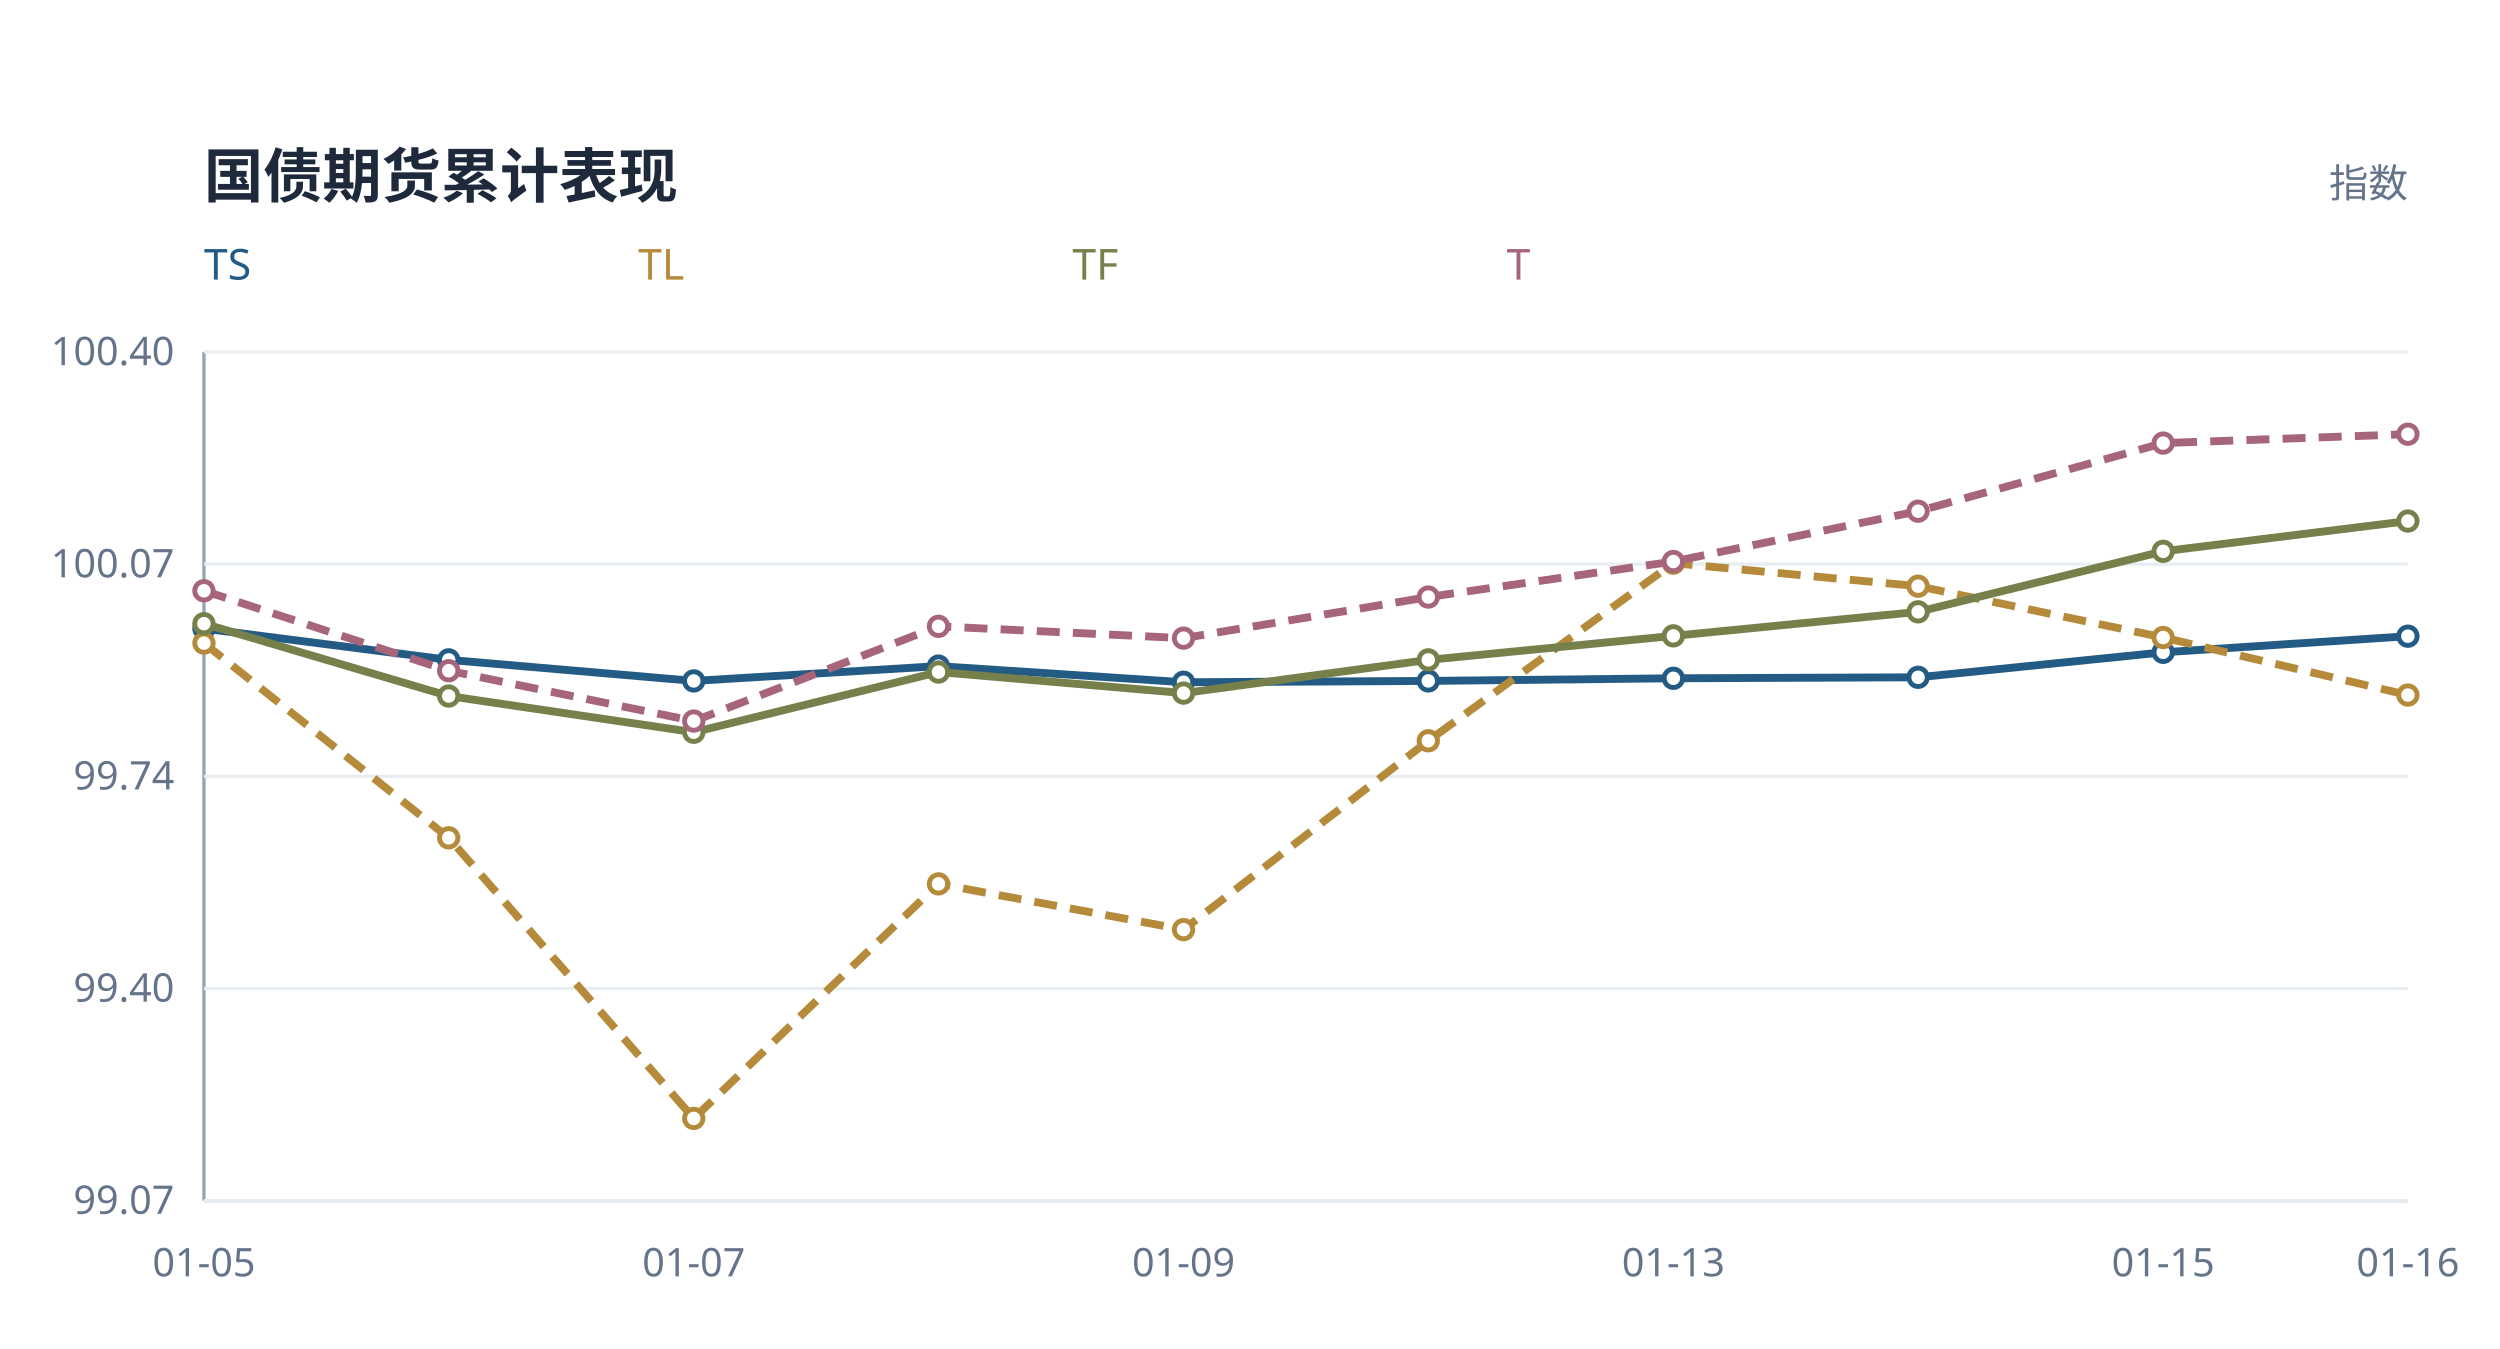
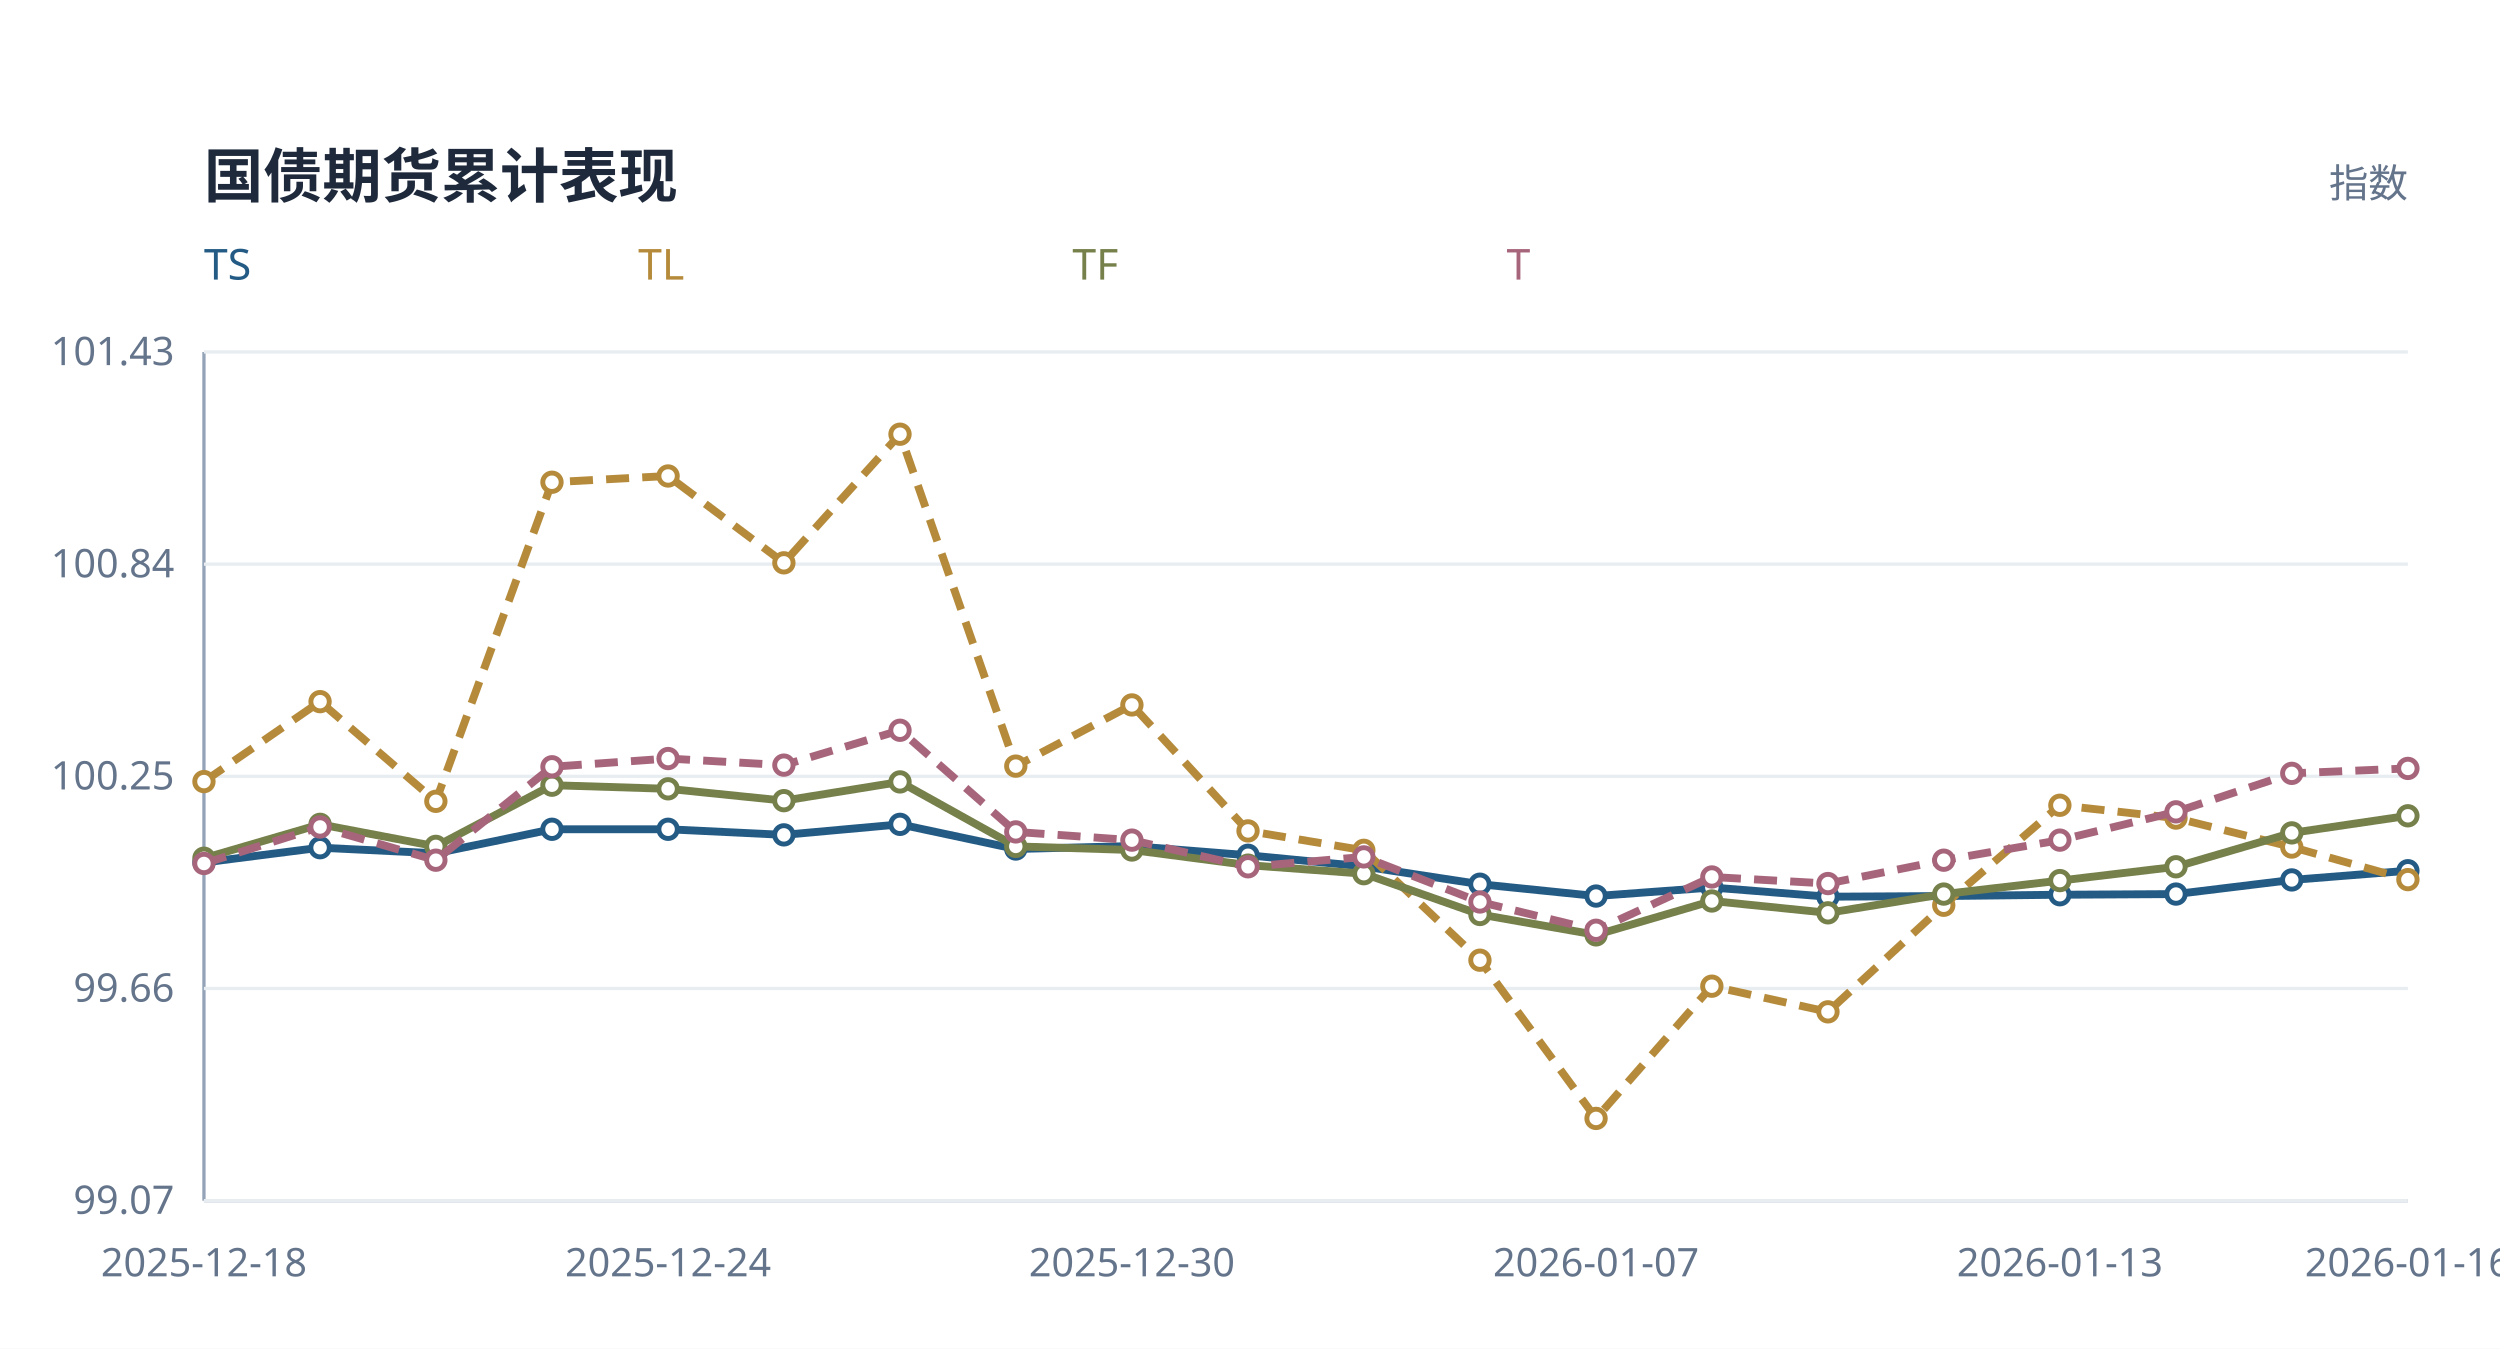
<svg xmlns="http://www.w3.org/2000/svg" width="760" height="410" viewBox="0 0 760 410">
  <rect width="100%" height="100%" fill="white" />
  <text x="62" y="60" font-family="sans-serif" fill="#1e293b" font-size="18" font-weight="600">国债期货累计表现</text>
  <line x1="62" y1="107" x2="62" y2="365" stroke="#94a3b8" />
  <line x1="62" y1="365" x2="732" y2="365" stroke="#94a3b8" />
  <line x1="62" y1="365.0" x2="732" y2="365.0" stroke="#e8edf2" />
  <text x="53" y="369.0" text-anchor="end" font-family="sans-serif" fill="#64748b" font-size="12">99.07</text>
  <line x1="62" y1="300.5" x2="732" y2="300.5" stroke="#e8edf2" />
-   <text x="53" y="304.5" text-anchor="end" font-family="sans-serif" fill="#64748b" font-size="12">99.40</text>
+   <text x="53" y="304.5" text-anchor="end" font-family="sans-serif" fill="#64748b" font-size="12">99.66</text>
  <line x1="62" y1="236.0" x2="732" y2="236.0" stroke="#e8edf2" />
-   <text x="53" y="240.0" text-anchor="end" font-family="sans-serif" fill="#64748b" font-size="12">99.74</text>
+   <text x="53" y="240.0" text-anchor="end" font-family="sans-serif" fill="#64748b" font-size="12">100.25</text>
  <line x1="62" y1="171.5" x2="732" y2="171.5" stroke="#e8edf2" />
-   <text x="53" y="175.5" text-anchor="end" font-family="sans-serif" fill="#64748b" font-size="12">100.07</text>
+   <text x="53" y="175.5" text-anchor="end" font-family="sans-serif" fill="#64748b" font-size="12">100.84</text>
  <line x1="62" y1="107.0" x2="732" y2="107.0" stroke="#e8edf2" />
-   <text x="53" y="111.0" text-anchor="end" font-family="sans-serif" fill="#64748b" font-size="12">100.40</text>
+   <text x="53" y="111.0" text-anchor="end" font-family="sans-serif" fill="#64748b" font-size="12">101.43</text>
  <text x="732" y="60" text-anchor="end" font-family="sans-serif" fill="#64748b" font-size="12">指数</text>
-   <polyline points="62.0,191.1 136.4,200.6 210.9,207.0 285.3,202.5 359.8,207.4 434.2,207.0 508.7,206.2 583.1,205.9 657.6,198.3 732.0,193.4" fill="none" stroke="#245b85" stroke-width="2.4" />
-   <circle cx="62.0" cy="191.1" r="2.8" fill="white" stroke="#245b85" stroke-width="1.5" />
-   <circle cx="136.4" cy="200.6" r="2.8" fill="white" stroke="#245b85" stroke-width="1.5" />
-   <circle cx="210.9" cy="207.0" r="2.8" fill="white" stroke="#245b85" stroke-width="1.5" />
-   <circle cx="285.3" cy="202.5" r="2.8" fill="white" stroke="#245b85" stroke-width="1.5" />
-   <circle cx="359.8" cy="207.4" r="2.8" fill="white" stroke="#245b85" stroke-width="1.5" />
-   <circle cx="434.2" cy="207.0" r="2.8" fill="white" stroke="#245b85" stroke-width="1.5" />
-   <circle cx="508.7" cy="206.2" r="2.8" fill="white" stroke="#245b85" stroke-width="1.5" />
-   <circle cx="583.1" cy="205.9" r="2.8" fill="white" stroke="#245b85" stroke-width="1.5" />
-   <circle cx="657.6" cy="198.3" r="2.8" fill="white" stroke="#245b85" stroke-width="1.5" />
-   <circle cx="732.0" cy="193.4" r="2.8" fill="white" stroke="#245b85" stroke-width="1.5" />
+   <polyline points="62.0,262.2 97.3,257.7 132.5,259.4 167.8,252.1 203.1,252.1 238.3,253.8 273.6,250.6 308.8,258.1 344.1,257.2 379.4,260.0 414.6,263.4 449.9,268.8 485.2,272.4 520.4,269.8 555.7,272.6 590.9,272.4 626.2,272.0 661.5,271.8 696.7,267.5 732.0,264.7" fill="none" stroke="#245b85" stroke-width="2.4" />
+   <circle cx="62.0" cy="262.2" r="2.8" fill="white" stroke="#245b85" stroke-width="1.5" />
+   <circle cx="97.3" cy="257.7" r="2.8" fill="white" stroke="#245b85" stroke-width="1.5" />
+   <circle cx="132.5" cy="259.4" r="2.8" fill="white" stroke="#245b85" stroke-width="1.5" />
+   <circle cx="167.8" cy="252.1" r="2.8" fill="white" stroke="#245b85" stroke-width="1.5" />
+   <circle cx="203.1" cy="252.1" r="2.8" fill="white" stroke="#245b85" stroke-width="1.5" />
+   <circle cx="238.3" cy="253.8" r="2.8" fill="white" stroke="#245b85" stroke-width="1.5" />
+   <circle cx="273.6" cy="250.6" r="2.8" fill="white" stroke="#245b85" stroke-width="1.5" />
+   <circle cx="308.8" cy="258.1" r="2.8" fill="white" stroke="#245b85" stroke-width="1.5" />
+   <circle cx="344.1" cy="257.2" r="2.8" fill="white" stroke="#245b85" stroke-width="1.5" />
+   <circle cx="379.4" cy="260.0" r="2.8" fill="white" stroke="#245b85" stroke-width="1.5" />
+   <circle cx="414.6" cy="263.4" r="2.8" fill="white" stroke="#245b85" stroke-width="1.5" />
+   <circle cx="449.9" cy="268.8" r="2.8" fill="white" stroke="#245b85" stroke-width="1.5" />
+   <circle cx="485.2" cy="272.4" r="2.8" fill="white" stroke="#245b85" stroke-width="1.5" />
+   <circle cx="520.4" cy="269.8" r="2.8" fill="white" stroke="#245b85" stroke-width="1.5" />
+   <circle cx="555.7" cy="272.6" r="2.8" fill="white" stroke="#245b85" stroke-width="1.5" />
+   <circle cx="590.9" cy="272.4" r="2.8" fill="white" stroke="#245b85" stroke-width="1.5" />
+   <circle cx="626.2" cy="272.0" r="2.8" fill="white" stroke="#245b85" stroke-width="1.5" />
+   <circle cx="661.5" cy="271.8" r="2.8" fill="white" stroke="#245b85" stroke-width="1.5" />
+   <circle cx="696.7" cy="267.5" r="2.8" fill="white" stroke="#245b85" stroke-width="1.5" />
+   <circle cx="732.0" cy="264.7" r="2.8" fill="white" stroke="#245b85" stroke-width="1.5" />
  <text x="62" y="85" font-family="sans-serif" font-size="13" fill="#245b85">TS</text>
-   <polyline points="62.0,195.5 136.4,254.7 210.9,340.0 285.3,268.7 359.8,282.6 434.2,225.2 508.7,171.2 583.1,178.2 657.6,193.8 732.0,211.3" fill="none" stroke="#b58b3b" stroke-width="2.4" stroke-dasharray="7 4" />
-   <circle cx="62.0" cy="195.5" r="2.8" fill="white" stroke="#b58b3b" stroke-width="1.5" />
-   <circle cx="136.4" cy="254.7" r="2.8" fill="white" stroke="#b58b3b" stroke-width="1.5" />
-   <circle cx="210.9" cy="340.0" r="2.8" fill="white" stroke="#b58b3b" stroke-width="1.5" />
-   <circle cx="285.3" cy="268.7" r="2.8" fill="white" stroke="#b58b3b" stroke-width="1.5" />
-   <circle cx="359.8" cy="282.6" r="2.8" fill="white" stroke="#b58b3b" stroke-width="1.5" />
-   <circle cx="434.2" cy="225.2" r="2.8" fill="white" stroke="#b58b3b" stroke-width="1.5" />
-   <circle cx="508.7" cy="171.2" r="2.8" fill="white" stroke="#b58b3b" stroke-width="1.5" />
-   <circle cx="583.1" cy="178.2" r="2.8" fill="white" stroke="#b58b3b" stroke-width="1.5" />
-   <circle cx="657.6" cy="193.8" r="2.8" fill="white" stroke="#b58b3b" stroke-width="1.5" />
-   <circle cx="732.0" cy="211.3" r="2.8" fill="white" stroke="#b58b3b" stroke-width="1.5" />
+   <polyline points="62.0,237.6 97.3,213.3 132.5,243.6 167.8,146.6 203.1,144.7 238.3,171.1 273.6,132.0 308.8,232.9 344.1,214.3 379.4,252.6 414.6,258.5 449.9,291.9 485.2,340.0 520.4,299.8 555.7,307.6 590.9,275.2 626.2,244.8 661.5,248.7 696.7,257.5 732.0,267.4" fill="none" stroke="#b58b3b" stroke-width="2.4" stroke-dasharray="7 4" />
+   <circle cx="62.0" cy="237.6" r="2.8" fill="white" stroke="#b58b3b" stroke-width="1.5" />
+   <circle cx="97.3" cy="213.3" r="2.8" fill="white" stroke="#b58b3b" stroke-width="1.5" />
+   <circle cx="132.5" cy="243.6" r="2.8" fill="white" stroke="#b58b3b" stroke-width="1.5" />
+   <circle cx="167.8" cy="146.6" r="2.8" fill="white" stroke="#b58b3b" stroke-width="1.5" />
+   <circle cx="203.1" cy="144.7" r="2.8" fill="white" stroke="#b58b3b" stroke-width="1.5" />
+   <circle cx="238.3" cy="171.1" r="2.8" fill="white" stroke="#b58b3b" stroke-width="1.5" />
+   <circle cx="273.6" cy="132.0" r="2.8" fill="white" stroke="#b58b3b" stroke-width="1.5" />
+   <circle cx="308.8" cy="232.9" r="2.8" fill="white" stroke="#b58b3b" stroke-width="1.5" />
+   <circle cx="344.1" cy="214.3" r="2.8" fill="white" stroke="#b58b3b" stroke-width="1.5" />
+   <circle cx="379.4" cy="252.6" r="2.8" fill="white" stroke="#b58b3b" stroke-width="1.5" />
+   <circle cx="414.6" cy="258.5" r="2.8" fill="white" stroke="#b58b3b" stroke-width="1.5" />
+   <circle cx="449.9" cy="291.9" r="2.8" fill="white" stroke="#b58b3b" stroke-width="1.5" />
+   <circle cx="485.2" cy="340.0" r="2.8" fill="white" stroke="#b58b3b" stroke-width="1.5" />
+   <circle cx="520.4" cy="299.8" r="2.8" fill="white" stroke="#b58b3b" stroke-width="1.5" />
+   <circle cx="555.7" cy="307.6" r="2.8" fill="white" stroke="#b58b3b" stroke-width="1.5" />
+   <circle cx="590.9" cy="275.2" r="2.8" fill="white" stroke="#b58b3b" stroke-width="1.5" />
+   <circle cx="626.2" cy="244.8" r="2.8" fill="white" stroke="#b58b3b" stroke-width="1.5" />
+   <circle cx="661.5" cy="248.7" r="2.8" fill="white" stroke="#b58b3b" stroke-width="1.5" />
+   <circle cx="696.7" cy="257.5" r="2.8" fill="white" stroke="#b58b3b" stroke-width="1.5" />
+   <circle cx="732.0" cy="267.4" r="2.8" fill="white" stroke="#b58b3b" stroke-width="1.5" />
  <text x="194" y="85" font-family="sans-serif" font-size="13" fill="#b58b3b">TL</text>
-   <polyline points="62.0,189.6 136.4,211.6 210.9,222.6 285.3,204.3 359.8,210.7 434.2,200.6 508.7,193.3 583.1,186.0 657.6,167.6 732.0,158.4" fill="none" stroke="#75804b" stroke-width="2.4" />
-   <circle cx="62.0" cy="189.6" r="2.8" fill="white" stroke="#75804b" stroke-width="1.5" />
-   <circle cx="136.4" cy="211.6" r="2.8" fill="white" stroke="#75804b" stroke-width="1.5" />
-   <circle cx="210.9" cy="222.6" r="2.8" fill="white" stroke="#75804b" stroke-width="1.5" />
-   <circle cx="285.3" cy="204.3" r="2.8" fill="white" stroke="#75804b" stroke-width="1.5" />
-   <circle cx="359.8" cy="210.7" r="2.8" fill="white" stroke="#75804b" stroke-width="1.5" />
-   <circle cx="434.2" cy="200.6" r="2.8" fill="white" stroke="#75804b" stroke-width="1.5" />
-   <circle cx="508.7" cy="193.3" r="2.8" fill="white" stroke="#75804b" stroke-width="1.5" />
-   <circle cx="583.1" cy="186.0" r="2.8" fill="white" stroke="#75804b" stroke-width="1.5" />
-   <circle cx="657.6" cy="167.6" r="2.8" fill="white" stroke="#75804b" stroke-width="1.5" />
-   <circle cx="732.0" cy="158.4" r="2.8" fill="white" stroke="#75804b" stroke-width="1.5" />
+   <polyline points="62.0,260.9 97.3,250.6 132.5,257.3 167.8,238.7 203.1,239.8 238.3,243.4 273.6,237.7 308.8,257.3 344.1,258.4 379.4,263.0 414.6,265.6 449.9,278.0 485.2,284.2 520.4,273.9 555.7,277.5 590.9,271.8 626.2,267.7 661.5,263.5 696.7,253.2 732.0,248.0" fill="none" stroke="#75804b" stroke-width="2.4" />
+   <circle cx="62.0" cy="260.9" r="2.8" fill="white" stroke="#75804b" stroke-width="1.5" />
+   <circle cx="97.3" cy="250.6" r="2.8" fill="white" stroke="#75804b" stroke-width="1.5" />
+   <circle cx="132.5" cy="257.3" r="2.8" fill="white" stroke="#75804b" stroke-width="1.5" />
+   <circle cx="167.8" cy="238.7" r="2.8" fill="white" stroke="#75804b" stroke-width="1.5" />
+   <circle cx="203.1" cy="239.8" r="2.8" fill="white" stroke="#75804b" stroke-width="1.5" />
+   <circle cx="238.3" cy="243.4" r="2.8" fill="white" stroke="#75804b" stroke-width="1.5" />
+   <circle cx="273.6" cy="237.7" r="2.8" fill="white" stroke="#75804b" stroke-width="1.5" />
+   <circle cx="308.8" cy="257.3" r="2.8" fill="white" stroke="#75804b" stroke-width="1.5" />
+   <circle cx="344.1" cy="258.4" r="2.8" fill="white" stroke="#75804b" stroke-width="1.5" />
+   <circle cx="379.4" cy="263.0" r="2.8" fill="white" stroke="#75804b" stroke-width="1.5" />
+   <circle cx="414.6" cy="265.6" r="2.8" fill="white" stroke="#75804b" stroke-width="1.5" />
+   <circle cx="449.9" cy="278.0" r="2.8" fill="white" stroke="#75804b" stroke-width="1.5" />
+   <circle cx="485.2" cy="284.2" r="2.8" fill="white" stroke="#75804b" stroke-width="1.5" />
+   <circle cx="520.4" cy="273.9" r="2.8" fill="white" stroke="#75804b" stroke-width="1.5" />
+   <circle cx="555.7" cy="277.5" r="2.8" fill="white" stroke="#75804b" stroke-width="1.5" />
+   <circle cx="590.9" cy="271.8" r="2.8" fill="white" stroke="#75804b" stroke-width="1.5" />
+   <circle cx="626.2" cy="267.7" r="2.8" fill="white" stroke="#75804b" stroke-width="1.5" />
+   <circle cx="661.5" cy="263.5" r="2.8" fill="white" stroke="#75804b" stroke-width="1.5" />
+   <circle cx="696.7" cy="253.2" r="2.8" fill="white" stroke="#75804b" stroke-width="1.5" />
+   <circle cx="732.0" cy="248.0" r="2.8" fill="white" stroke="#75804b" stroke-width="1.5" />
  <text x="326" y="85" font-family="sans-serif" font-size="13" fill="#75804b">TF</text>
-   <polyline points="62.0,179.6 136.4,203.9 210.9,219.2 285.3,190.4 359.8,194.0 434.2,181.5 508.7,170.7 583.1,155.4 657.6,134.7 732.0,132.0" fill="none" stroke="#a7657b" stroke-width="2.4" stroke-dasharray="7 4" />
-   <circle cx="62.0" cy="179.6" r="2.8" fill="white" stroke="#a7657b" stroke-width="1.5" />
-   <circle cx="136.4" cy="203.9" r="2.8" fill="white" stroke="#a7657b" stroke-width="1.5" />
-   <circle cx="210.9" cy="219.2" r="2.8" fill="white" stroke="#a7657b" stroke-width="1.5" />
-   <circle cx="285.3" cy="190.4" r="2.8" fill="white" stroke="#a7657b" stroke-width="1.5" />
-   <circle cx="359.8" cy="194.0" r="2.8" fill="white" stroke="#a7657b" stroke-width="1.5" />
-   <circle cx="434.2" cy="181.5" r="2.8" fill="white" stroke="#a7657b" stroke-width="1.5" />
-   <circle cx="508.7" cy="170.7" r="2.8" fill="white" stroke="#a7657b" stroke-width="1.5" />
-   <circle cx="583.1" cy="155.4" r="2.8" fill="white" stroke="#a7657b" stroke-width="1.5" />
-   <circle cx="657.6" cy="134.7" r="2.8" fill="white" stroke="#a7657b" stroke-width="1.5" />
-   <circle cx="732.0" cy="132.0" r="2.8" fill="white" stroke="#a7657b" stroke-width="1.5" />
+   <polyline points="62.0,262.5 97.3,251.4 132.5,261.5 167.8,233.1 203.1,230.6 238.3,232.6 273.6,222.0 308.8,252.9 344.1,255.4 379.4,263.5 414.6,260.5 449.9,274.2 485.2,282.8 520.4,266.6 555.7,268.6 590.9,261.5 626.2,255.4 661.5,246.8 696.7,235.1 732.0,233.6" fill="none" stroke="#a7657b" stroke-width="2.4" stroke-dasharray="7 4" />
+   <circle cx="62.0" cy="262.5" r="2.8" fill="white" stroke="#a7657b" stroke-width="1.5" />
+   <circle cx="97.3" cy="251.4" r="2.8" fill="white" stroke="#a7657b" stroke-width="1.5" />
+   <circle cx="132.5" cy="261.5" r="2.8" fill="white" stroke="#a7657b" stroke-width="1.5" />
+   <circle cx="167.8" cy="233.1" r="2.8" fill="white" stroke="#a7657b" stroke-width="1.5" />
+   <circle cx="203.1" cy="230.6" r="2.8" fill="white" stroke="#a7657b" stroke-width="1.5" />
+   <circle cx="238.3" cy="232.6" r="2.8" fill="white" stroke="#a7657b" stroke-width="1.5" />
+   <circle cx="273.6" cy="222.0" r="2.8" fill="white" stroke="#a7657b" stroke-width="1.5" />
+   <circle cx="308.8" cy="252.9" r="2.8" fill="white" stroke="#a7657b" stroke-width="1.5" />
+   <circle cx="344.1" cy="255.4" r="2.8" fill="white" stroke="#a7657b" stroke-width="1.5" />
+   <circle cx="379.4" cy="263.5" r="2.8" fill="white" stroke="#a7657b" stroke-width="1.5" />
+   <circle cx="414.6" cy="260.5" r="2.8" fill="white" stroke="#a7657b" stroke-width="1.5" />
+   <circle cx="449.9" cy="274.2" r="2.8" fill="white" stroke="#a7657b" stroke-width="1.5" />
+   <circle cx="485.2" cy="282.8" r="2.8" fill="white" stroke="#a7657b" stroke-width="1.5" />
+   <circle cx="520.4" cy="266.6" r="2.8" fill="white" stroke="#a7657b" stroke-width="1.5" />
+   <circle cx="555.7" cy="268.6" r="2.8" fill="white" stroke="#a7657b" stroke-width="1.5" />
+   <circle cx="590.9" cy="261.5" r="2.8" fill="white" stroke="#a7657b" stroke-width="1.5" />
+   <circle cx="626.2" cy="255.4" r="2.8" fill="white" stroke="#a7657b" stroke-width="1.5" />
+   <circle cx="661.5" cy="246.8" r="2.8" fill="white" stroke="#a7657b" stroke-width="1.5" />
+   <circle cx="696.7" cy="235.1" r="2.8" fill="white" stroke="#a7657b" stroke-width="1.5" />
+   <circle cx="732.0" cy="233.6" r="2.8" fill="white" stroke="#a7657b" stroke-width="1.5" />
  <text x="458" y="85" font-family="sans-serif" font-size="13" fill="#a7657b">T</text>
-   <text x="62.0" y="388" text-anchor="middle" font-family="sans-serif" fill="#64748b" font-size="12">01-05</text>
-   <text x="210.9" y="388" text-anchor="middle" font-family="sans-serif" fill="#64748b" font-size="12">01-07</text>
-   <text x="359.8" y="388" text-anchor="middle" font-family="sans-serif" fill="#64748b" font-size="12">01-09</text>
-   <text x="508.7" y="388" text-anchor="middle" font-family="sans-serif" fill="#64748b" font-size="12">01-13</text>
-   <text x="657.6" y="388" text-anchor="middle" font-family="sans-serif" fill="#64748b" font-size="12">01-15</text>
-   <text x="732.0" y="388" text-anchor="middle" font-family="sans-serif" fill="#64748b" font-size="12">01-16</text>
+   <text x="62.0" y="388" text-anchor="middle" font-family="sans-serif" fill="#64748b" font-size="12">2025-12-18</text>
+   <text x="203.1" y="388" text-anchor="middle" font-family="sans-serif" fill="#64748b" font-size="12">2025-12-24</text>
+   <text x="344.1" y="388" text-anchor="middle" font-family="sans-serif" fill="#64748b" font-size="12">2025-12-30</text>
+   <text x="485.2" y="388" text-anchor="middle" font-family="sans-serif" fill="#64748b" font-size="12">2026-01-07</text>
+   <text x="626.2" y="388" text-anchor="middle" font-family="sans-serif" fill="#64748b" font-size="12">2026-01-13</text>
+   <text x="732.0" y="388" text-anchor="middle" font-family="sans-serif" fill="#64748b" font-size="12">2026-01-16</text>
</svg>
